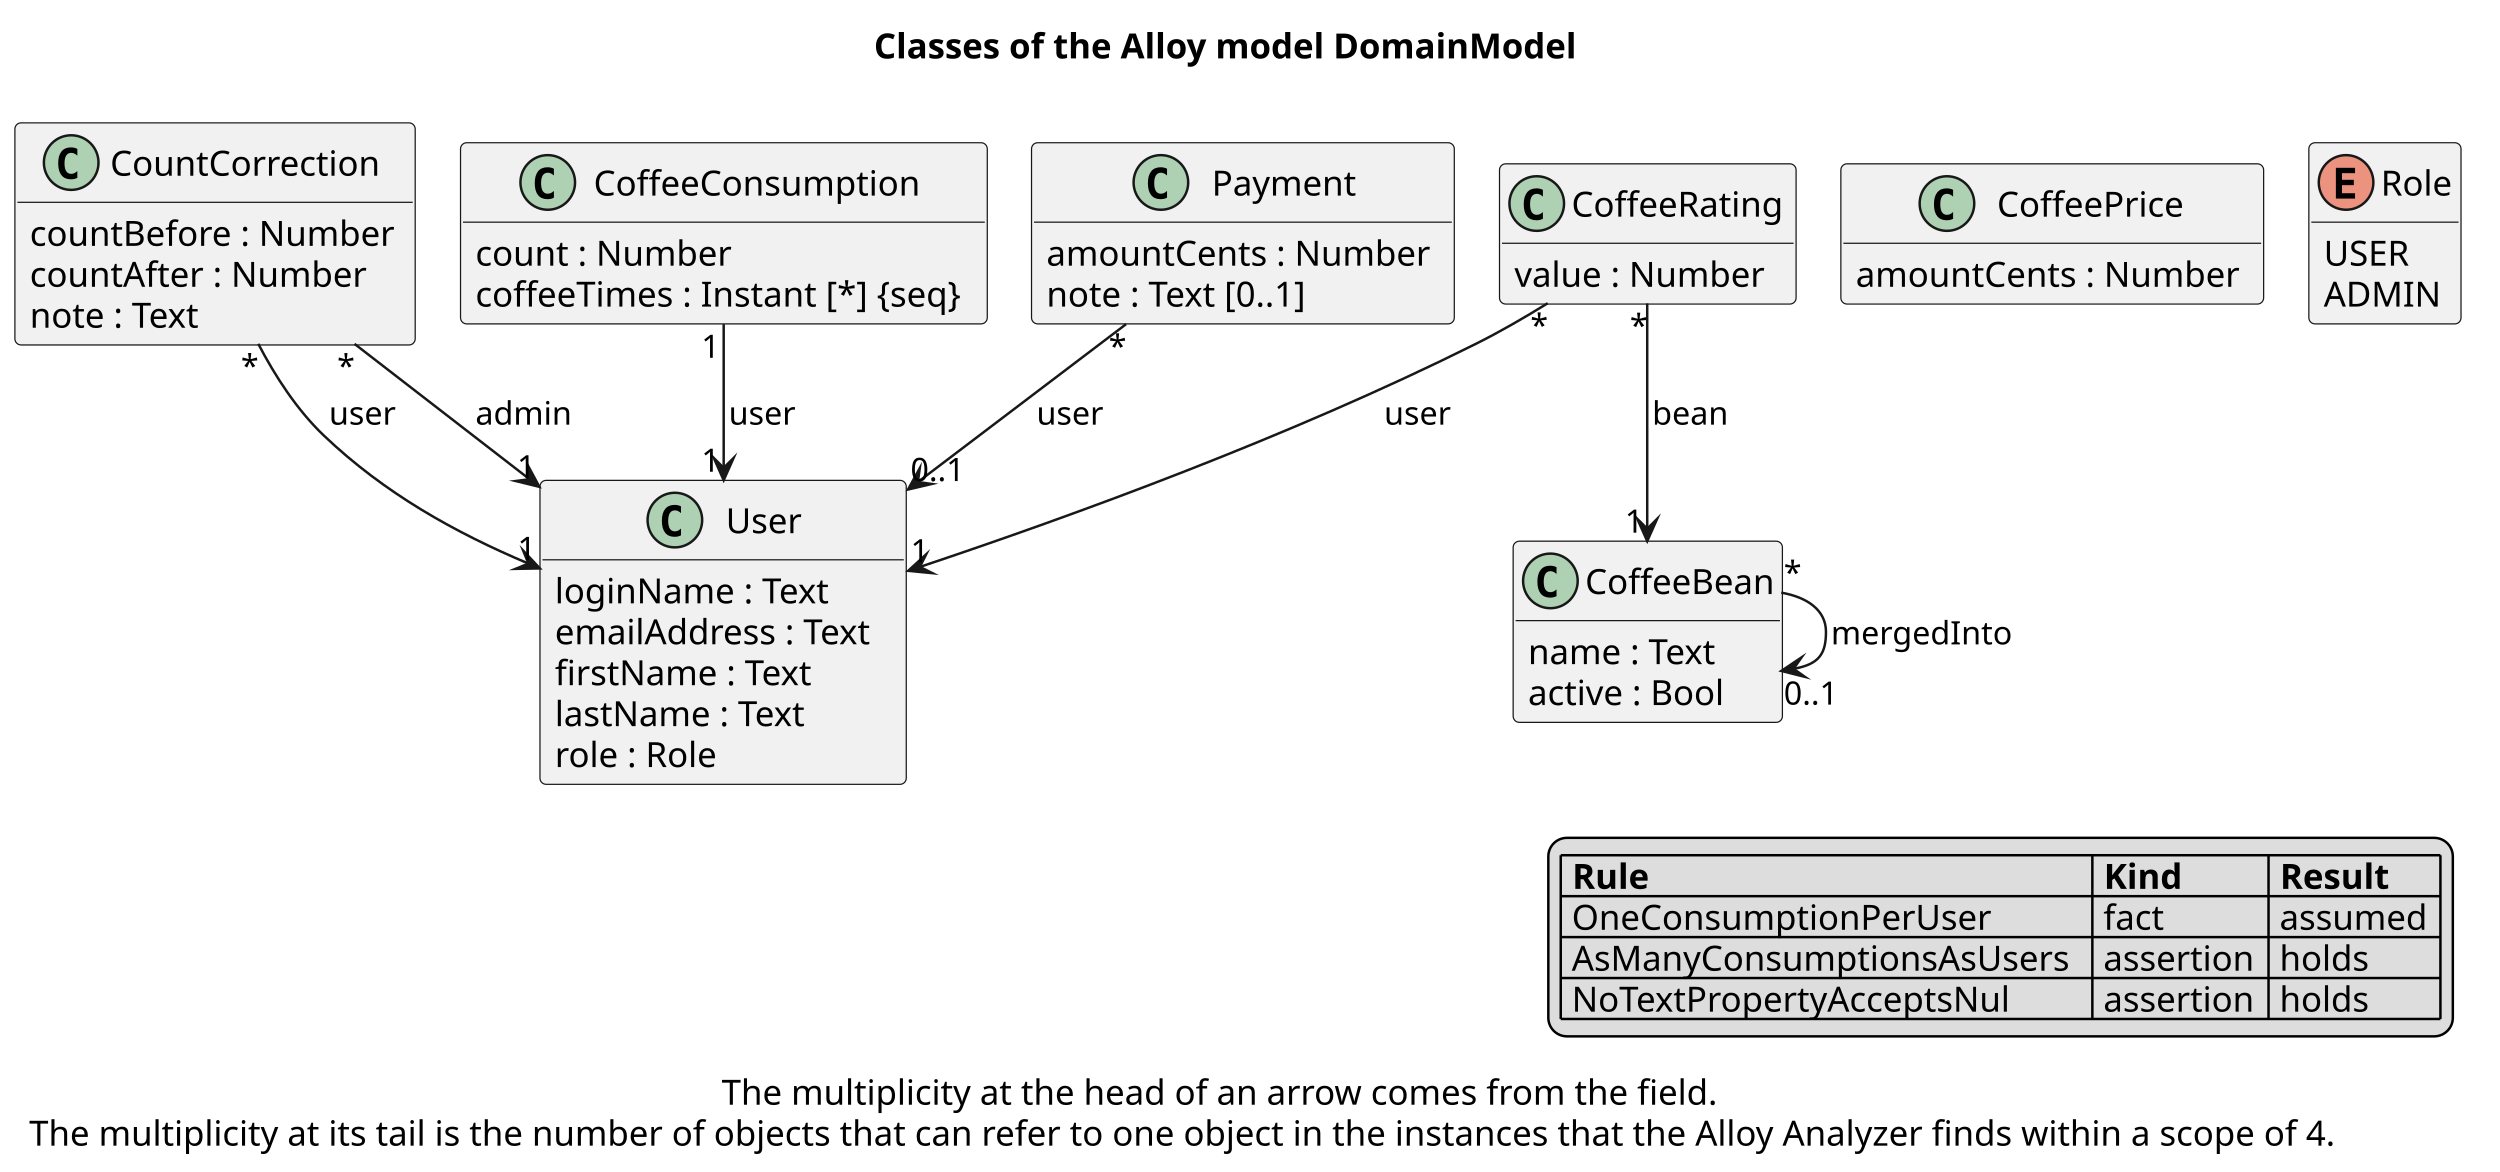
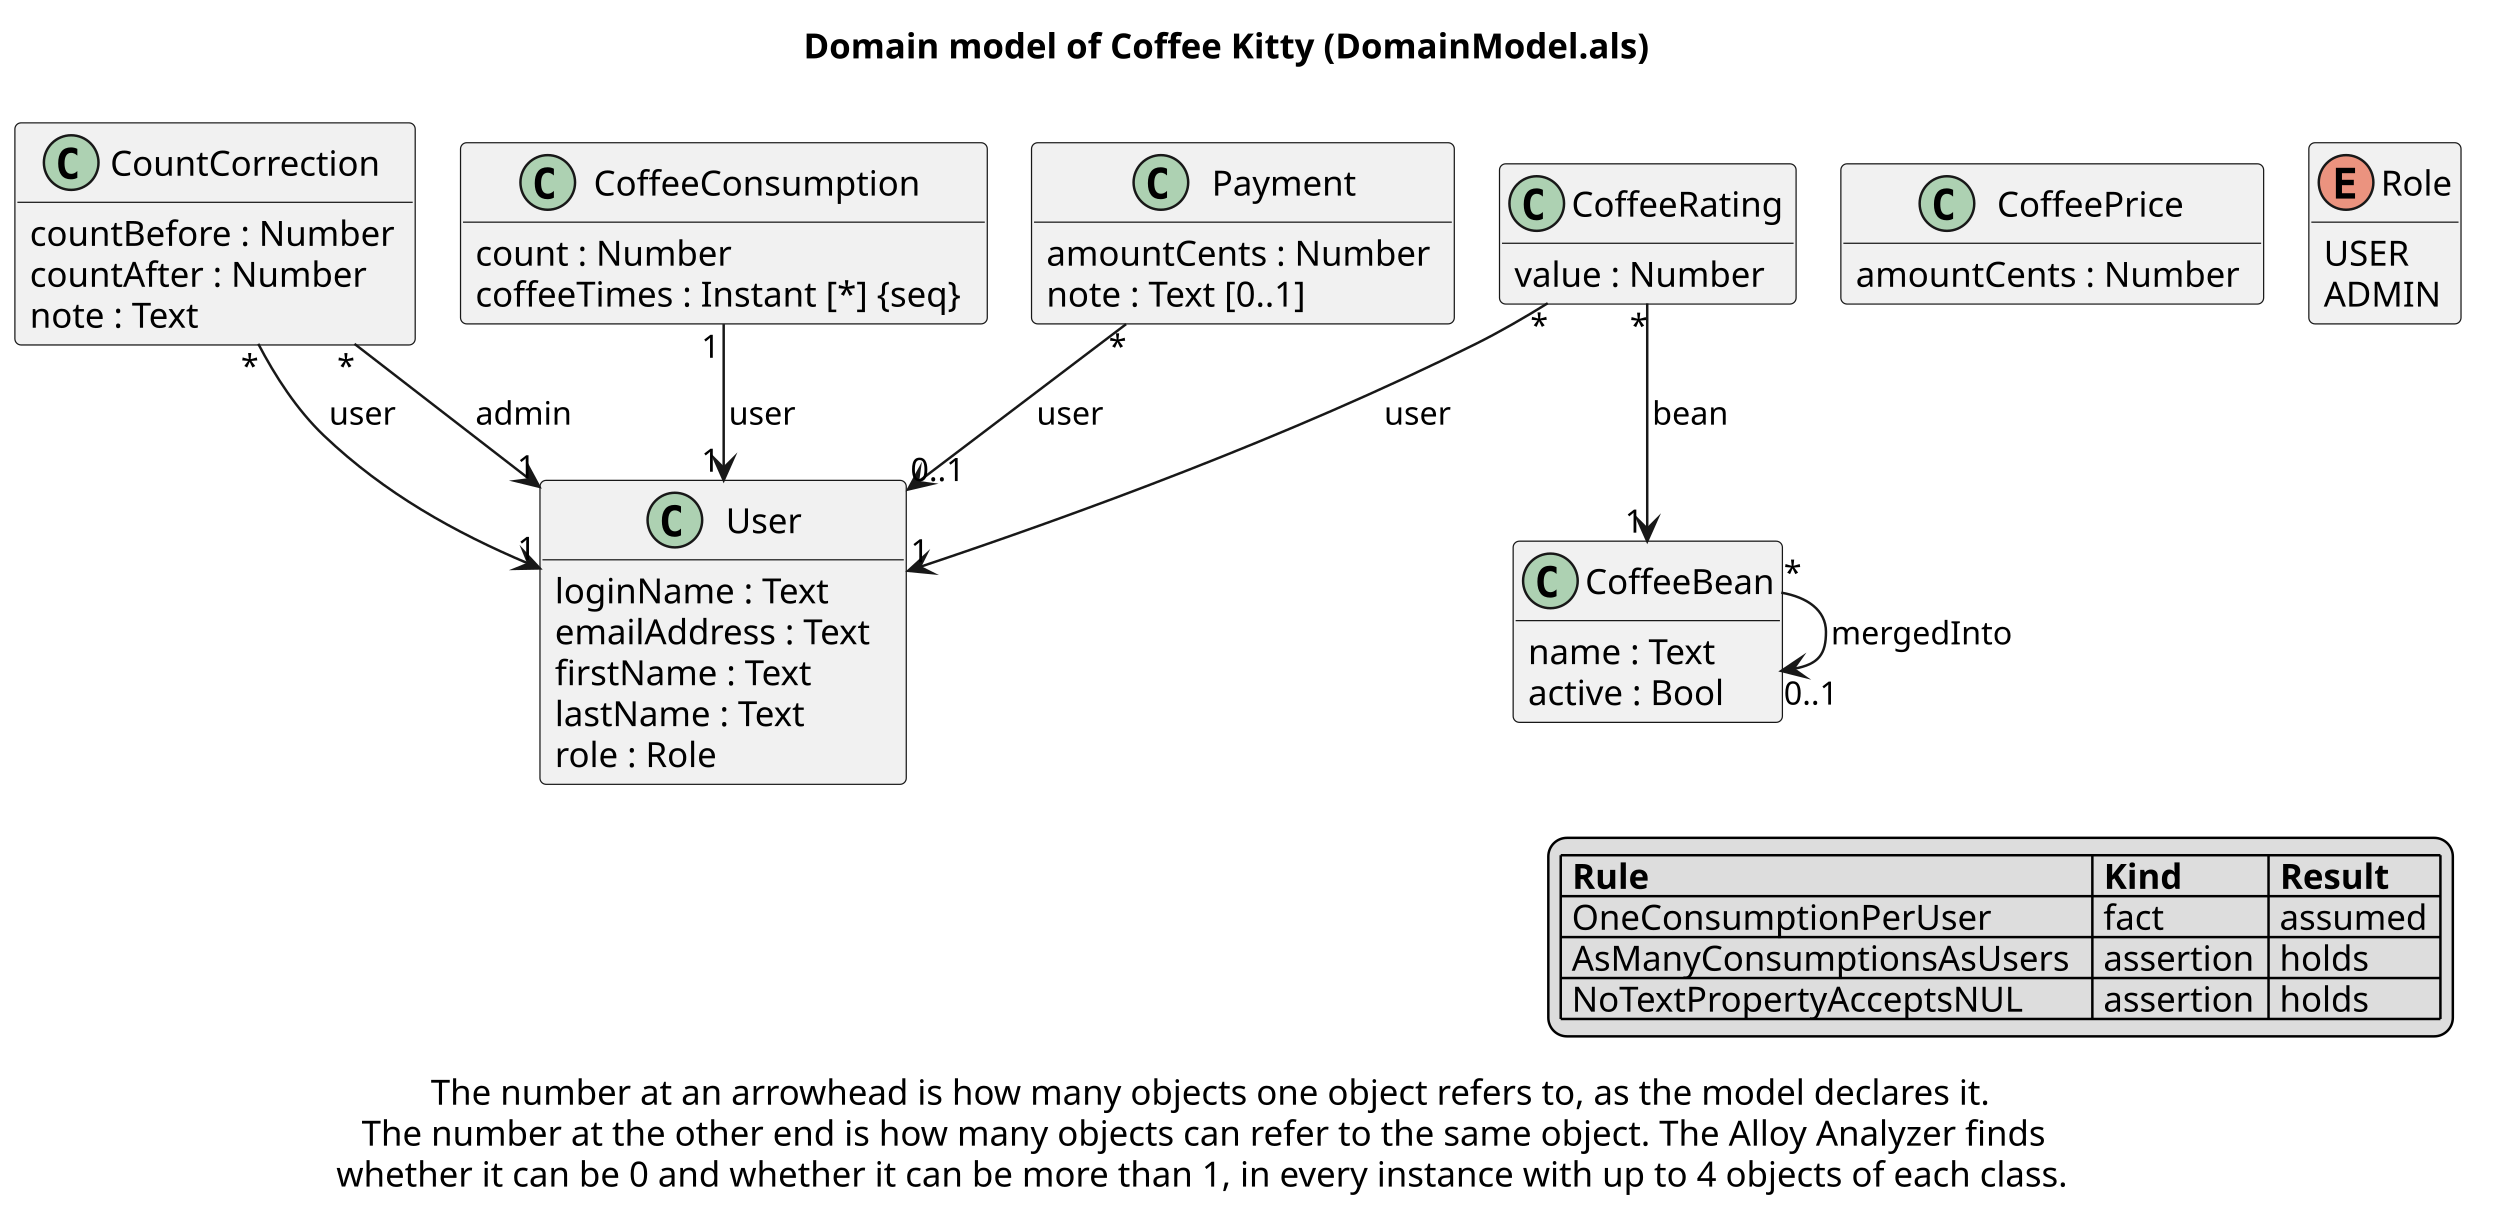
- <svg xmlns="http://www.w3.org/2000/svg" version="1.1" data-diagram-type="CLASS" style="width:1007px;height:472px;background:#FFFFFF;" width="1007px" height="472px" viewBox="0 0 1007 472" zoomAndPan="magnify" preserveAspectRatio="none" contentStyleType="text/css">
+ <svg xmlns="http://www.w3.org/2000/svg" version="1.1" data-diagram-type="CLASS" style="width:1007px;height:488px;background:#FFFFFF;" width="1007px" height="488px" viewBox="0 0 1007 488" zoomAndPan="magnify" preserveAspectRatio="none" contentStyleType="text/css">
  <defs />
  <g font-family="sans-serif" lengthAdjust="spacing">
    <g class="title" data-source-line="4">
-       <text x="352.029" y="23.535" fill="#000" font-size="14" textLength="295.941" font-weight="700">Classes of the Alloy model DomainModel</text>
+       <text x="323.646" y="23.535" fill="#000" font-size="14" textLength="352.707" font-weight="700">Domain model of Coffee Kitty (DomainModel.als)</text>
    </g>
    <g class="entity" data-qualified-name="User" id="ent0001" data-source-line="5">
      <rect x="217.5" y="193.488" width="147.543" height="122.441" fill="#F1F1F1" style="stroke:#181818;stroke-width:0.5;" rx="2.5" ry="2.5" />
      <ellipse cx="271.839" cy="209.488" rx="11" ry="11" fill="#ADD1B2" style="stroke:#181818;stroke-width:1;" />
      <path d="M274.312,215.631 Q273.731,215.93 273.092,216.08 Q272.453,216.229 271.747,216.229 Q269.24,216.229 267.92,214.577 Q266.601,212.925 266.601,209.804 Q266.601,206.675 267.92,205.023 Q269.24,203.371 271.747,203.371 Q272.453,203.371 273.1,203.521 Q273.748,203.67 274.312,203.969 L274.312,206.691 Q273.681,206.11 273.088,205.841 Q272.494,205.571 271.863,205.571 Q270.519,205.571 269.834,206.637 Q269.149,207.704 269.149,209.804 Q269.149,211.896 269.834,212.963 Q270.519,214.029 271.863,214.029 Q272.494,214.029 273.088,213.76 Q273.681,213.49 274.312,212.909 Z " fill="#000" />
      <text x="292.339" y="214.779" fill="#000" font-size="14" textLength="30.365">User</text>
      <line x1="218.5" y1="225.488" x2="364.043" y2="225.488" style="stroke:#181818;stroke-width:0.5;" />
      <text x="223.5" y="243.023" fill="#000" font-size="14" textLength="116.819">loginName : Text</text>
      <text x="223.5" y="259.512" fill="#000" font-size="14" textLength="135.543">emailAddress : Text</text>
      <text x="223.5" y="276" fill="#000" font-size="14" textLength="110.004">firstName : Text</text>
      <text x="223.5" y="292.488" fill="#000" font-size="14" textLength="106.859">lastName : Text</text>
      <text x="223.5" y="308.977" fill="#000" font-size="14" textLength="68.763">role : Role</text>
    </g>
    <g class="entity" data-qualified-name="CoffeeConsumption" id="ent0002" data-source-line="12">
      <rect x="185.5" y="57.488" width="212.177" height="72.977" fill="#F1F1F1" style="stroke:#181818;stroke-width:0.5;" rx="2.5" ry="2.5" />
      <ellipse cx="220.634" cy="73.488" rx="11" ry="11" fill="#ADD1B2" style="stroke:#181818;stroke-width:1;" />
      <path d="M223.108,79.631 Q222.527,79.93 221.887,80.08 Q221.248,80.229 220.543,80.229 Q218.036,80.229 216.716,78.577 Q215.396,76.925 215.396,73.804 Q215.396,70.675 216.716,69.023 Q218.036,67.371 220.543,67.371 Q221.248,67.371 221.896,67.521 Q222.543,67.67 223.108,67.969 L223.108,70.691 Q222.477,70.11 221.883,69.841 Q221.29,69.571 220.659,69.571 Q219.314,69.571 218.629,70.637 Q217.944,71.704 217.944,73.804 Q217.944,75.896 218.629,76.963 Q219.314,78.029 220.659,78.029 Q221.29,78.029 221.883,77.76 Q222.477,77.49 223.108,76.909 Z " fill="#000" />
      <text x="239.109" y="78.779" fill="#000" font-size="14" textLength="135.434">CoffeeConsumption</text>
      <line x1="186.5" y1="89.488" x2="396.677" y2="89.488" style="stroke:#181818;stroke-width:0.5;" />
      <text x="191.5" y="107.023" fill="#000" font-size="14" textLength="106.114">count : Number</text>
      <text x="191.5" y="123.512" fill="#000" font-size="14" textLength="200.177">coffeeTimes : Instant [*] {seq}</text>
    </g>
    <g class="entity" data-qualified-name="CountCorrection" id="ent0003" data-source-line="16">
      <rect x="6" y="49.488" width="161.242" height="89.465" fill="#F1F1F1" style="stroke:#181818;stroke-width:0.5;" rx="2.5" ry="2.5" />
      <ellipse cx="28.676" cy="65.488" rx="11" ry="11" fill="#ADD1B2" style="stroke:#181818;stroke-width:1;" />
      <path d="M31.149,71.631 Q30.568,71.93 29.929,72.08 Q29.29,72.229 28.584,72.229 Q26.077,72.229 24.757,70.577 Q23.438,68.925 23.438,65.804 Q23.438,62.675 24.757,61.023 Q26.077,59.371 28.584,59.371 Q29.29,59.371 29.937,59.521 Q30.585,59.67 31.149,59.969 L31.149,62.691 Q30.518,62.11 29.925,61.841 Q29.331,61.571 28.7,61.571 Q27.356,61.571 26.671,62.637 Q25.986,63.704 25.986,65.804 Q25.986,67.896 26.671,68.963 Q27.356,70.029 28.7,70.029 Q29.331,70.029 29.925,69.76 Q30.518,69.49 31.149,68.909 Z " fill="#000" />
      <text x="44.382" y="70.779" fill="#000" font-size="14" textLength="112.185">CountCorrection</text>
      <line x1="7" y1="81.488" x2="166.242" y2="81.488" style="stroke:#181818;stroke-width:0.5;" />
      <text x="12" y="99.023" fill="#000" font-size="14" textLength="149.242">countBefore : Number</text>
      <text x="12" y="115.512" fill="#000" font-size="14" textLength="139.686">countAfter : Number</text>
      <text x="12" y="132" fill="#000" font-size="14" textLength="74.088">note : Text</text>
    </g>
    <g class="entity" data-qualified-name="CoffeeBean" id="ent0004" data-source-line="21">
      <rect x="609.5" y="217.988" width="108.453" height="72.977" fill="#F1F1F1" style="stroke:#181818;stroke-width:0.5;" rx="2.5" ry="2.5" />
      <ellipse cx="624.5" cy="233.988" rx="11" ry="11" fill="#ADD1B2" style="stroke:#181818;stroke-width:1;" />
      <path d="M626.973,240.131 Q626.392,240.43 625.753,240.58 Q625.114,240.729 624.408,240.729 Q621.901,240.729 620.582,239.077 Q619.262,237.425 619.262,234.304 Q619.262,231.175 620.582,229.523 Q621.901,227.871 624.408,227.871 Q625.114,227.871 625.761,228.021 Q626.409,228.17 626.973,228.469 L626.973,231.191 Q626.342,230.61 625.749,230.341 Q625.155,230.071 624.524,230.071 Q623.18,230.071 622.495,231.137 Q621.81,232.204 621.81,234.304 Q621.81,236.396 622.495,237.463 Q623.18,238.529 624.524,238.529 Q625.155,238.529 625.749,238.26 Q626.342,237.99 626.973,237.409 Z " fill="#000" />
      <text x="638.5" y="239.279" fill="#000" font-size="14" textLength="76.453">CoffeeBean</text>
      <line x1="610.5" y1="249.988" x2="716.953" y2="249.988" style="stroke:#181818;stroke-width:0.5;" />
      <text x="615.5" y="267.523" fill="#000" font-size="14" textLength="81.054">name : Text</text>
      <text x="615.5" y="284.012" fill="#000" font-size="14" textLength="81.819">active : Bool</text>
    </g>
    <g class="entity" data-qualified-name="CoffeeRating" id="ent0005" data-source-line="25">
      <rect x="604" y="65.988" width="119.466" height="56.488" fill="#F1F1F1" style="stroke:#181818;stroke-width:0.5;" rx="2.5" ry="2.5" />
      <ellipse cx="619" cy="81.988" rx="11" ry="11" fill="#ADD1B2" style="stroke:#181818;stroke-width:1;" />
      <path d="M621.473,88.131 Q620.892,88.43 620.253,88.58 Q619.614,88.729 618.908,88.729 Q616.401,88.729 615.082,87.077 Q613.762,85.425 613.762,82.304 Q613.762,79.175 615.082,77.523 Q616.401,75.871 618.908,75.871 Q619.614,75.871 620.261,76.021 Q620.909,76.17 621.473,76.469 L621.473,79.191 Q620.842,78.61 620.249,78.341 Q619.655,78.071 619.024,78.071 Q617.68,78.071 616.995,79.137 Q616.31,80.204 616.31,82.304 Q616.31,84.396 616.995,85.463 Q617.68,86.529 619.024,86.529 Q619.655,86.529 620.249,86.26 Q620.842,85.99 621.473,85.409 Z " fill="#000" />
      <text x="633" y="87.279" fill="#000" font-size="14" textLength="87.466">CoffeeRating</text>
      <line x1="605" y1="97.988" x2="722.466" y2="97.988" style="stroke:#181818;stroke-width:0.5;" />
      <text x="610" y="115.523" fill="#000" font-size="14" textLength="103.243">value : Number</text>
    </g>
    <g class="entity" data-qualified-name="CoffeePrice" id="ent0006" data-source-line="28">
      <rect x="741.5" y="65.988" width="170.293" height="56.488" fill="#F1F1F1" style="stroke:#181818;stroke-width:0.5;" rx="2.5" ry="2.5" />
      <ellipse cx="784.233" cy="81.988" rx="11" ry="11" fill="#ADD1B2" style="stroke:#181818;stroke-width:1;" />
      <path d="M786.706,88.131 Q786.125,88.43 785.485,88.58 Q784.846,88.729 784.141,88.729 Q781.634,88.729 780.314,87.077 Q778.994,85.425 778.994,82.304 Q778.994,79.175 780.314,77.523 Q781.634,75.871 784.141,75.871 Q784.846,75.871 785.494,76.021 Q786.141,76.17 786.706,76.469 L786.706,79.191 Q786.075,78.61 785.481,78.341 Q784.888,78.071 784.257,78.071 Q782.912,78.071 782.227,79.137 Q781.543,80.204 781.543,82.304 Q781.543,84.396 782.227,85.463 Q782.912,86.529 784.257,86.529 Q784.888,86.529 785.481,86.26 Q786.075,85.99 786.706,85.409 Z " fill="#000" />
      <text x="804.395" y="87.279" fill="#000" font-size="14" textLength="76.665">CoffeePrice</text>
      <line x1="742.5" y1="97.988" x2="910.793" y2="97.988" style="stroke:#181818;stroke-width:0.5;" />
      <text x="747.5" y="115.523" fill="#000" font-size="14" textLength="158.293">amountCents : Number</text>
    </g>
    <g class="entity" data-qualified-name="Payment" id="ent0007" data-source-line="31">
      <rect x="415.5" y="57.488" width="170.293" height="72.977" fill="#F1F1F1" style="stroke:#181818;stroke-width:0.5;" rx="2.5" ry="2.5" />
      <ellipse cx="467.607" cy="73.488" rx="11" ry="11" fill="#ADD1B2" style="stroke:#181818;stroke-width:1;" />
      <path d="M470.08,79.631 Q469.499,79.93 468.86,80.08 Q468.221,80.229 467.515,80.229 Q465.008,80.229 463.688,78.577 Q462.369,76.925 462.369,73.804 Q462.369,70.675 463.688,69.023 Q465.008,67.371 467.515,67.371 Q468.221,67.371 468.868,67.521 Q469.516,67.67 470.08,67.969 L470.08,70.691 Q469.449,70.11 468.856,69.841 Q468.262,69.571 467.631,69.571 Q466.287,69.571 465.602,70.637 Q464.917,71.704 464.917,73.804 Q464.917,75.896 465.602,76.963 Q466.287,78.029 467.631,78.029 Q468.262,78.029 468.856,77.76 Q469.449,77.49 470.08,76.909 Z " fill="#000" />
      <text x="488.107" y="78.779" fill="#000" font-size="14" textLength="57.579">Payment</text>
      <line x1="416.5" y1="89.488" x2="584.793" y2="89.488" style="stroke:#181818;stroke-width:0.5;" />
      <text x="421.5" y="107.023" fill="#000" font-size="14" textLength="158.293">amountCents : Number</text>
      <text x="421.5" y="123.512" fill="#000" font-size="14" textLength="114.188">note : Text [0..1]</text>
    </g>
    <g class="entity" data-qualified-name="Role" id="ent0008" data-source-line="35">
      <rect x="930" y="57.488" width="61.299" height="72.977" fill="#F1F1F1" style="stroke:#181818;stroke-width:0.5;" rx="2.5" ry="2.5" />
      <ellipse cx="945" cy="73.488" rx="11" ry="11" fill="#EB937F" style="stroke:#181818;stroke-width:1;" />
      <path d="M948.614,79.988 L940.895,79.988 L940.895,67.595 L948.614,67.595 L948.614,69.753 L943.343,69.753 L943.343,72.426 L948.116,72.426 L948.116,74.584 L943.343,74.584 L943.343,77.83 L948.614,77.83 Z " fill="#000" />
      <text x="959" y="78.779" fill="#000" font-size="14" textLength="29.299">Role</text>
      <line x1="931" y1="89.488" x2="990.299" y2="89.488" style="stroke:#181818;stroke-width:0.5;" />
      <text x="936" y="107.023" fill="#000" font-size="14" textLength="33.681">USER</text>
      <text x="936" y="123.512" fill="#000" font-size="14" textLength="46.58">ADMIN</text>
    </g>
    <g class="link" data-entity-1="ent0002" data-entity-2="ent0001" id="lnk9" data-link-type="dependency">
      <polygon points="291.5,193.454,295.5,184.454,291.5,188.454,287.5,184.454,291.5,193.454" fill="#181818" style="stroke:#181818;stroke-width:1;stroke-linejoin:miter;stroke-miterlimit:10;" />
      <path d="M291.5,130.559 C291.5,149.087 291.5,167.247 291.5,188.454" style="stroke:#181818;stroke-width:1;" fill="none" />
      <text x="293.5" y="171.057" fill="#000" font-size="13" textLength="27.257">user</text>
      <text x="282.5" y="190.022" fill="#000" font-size="13">1</text>
      <text x="282.5" y="144.127" fill="#000" font-size="13">1</text>
    </g>
    <g class="link" data-entity-1="ent0003" data-entity-2="ent0001" id="lnk10" data-link-type="dependency">
      <polygon points="217.461,228.96,210.729,221.771,212.856,227.013,207.614,229.139,217.461,228.96" fill="#181818" style="stroke:#181818;stroke-width:1;stroke-linejoin:miter;stroke-miterlimit:10;" />
      <path d="M104.033,138.496 C110.845,151.569 119.657,165.165 130.5,175.488 C155.019,198.832 183.24,214.491 212.856,227.013" style="stroke:#181818;stroke-width:1;" fill="none" />
      <text x="132.5" y="171.057" fill="#000" font-size="13" textLength="27.257">user</text>
      <text x="208.461" y="225.528" fill="#000" font-size="13">1</text>
      <text x="97.033" y="152.064" fill="#000" font-size="13">*</text>
    </g>
    <g class="link" data-entity-1="ent0003" data-entity-2="ent0001" id="lnk11" data-link-type="dependency">
      <polygon points="217.272,196.097,212.598,187.428,213.316,193.039,207.705,193.757,217.272,196.097" fill="#181818" style="stroke:#181818;stroke-width:1;stroke-linejoin:miter;stroke-miterlimit:10;" />
      <path d="M142.788,138.509 C165.783,156.288 188.747,174.043 213.316,193.039" style="stroke:#181818;stroke-width:1;" fill="none" />
      <text x="191.5" y="171.057" fill="#000" font-size="13" textLength="39.324">admin</text>
      <text x="208.272" y="192.666" fill="#000" font-size="13">1</text>
      <text x="135.788" y="152.077" fill="#000" font-size="13">*</text>
    </g>
    <g class="link" data-entity-1="ent0004" data-entity-2="ent0004" id="lnk12" data-link-type="dependency">
      <polygon points="717.507,270.254,727.06,272.652,722.433,269.397,725.688,264.77,717.507,270.254" fill="#181818" style="stroke:#181818;stroke-width:1;stroke-linejoin:miter;stroke-miterlimit:10;" />
      <path d="M717.507,238.722 C728.029,240.553 735.5,245.809 735.5,254.488 C735.5,263.168 732.955,267.566 722.433,269.397" style="stroke:#181818;stroke-width:1;" fill="none" />
      <text x="737.5" y="259.557" fill="#000" font-size="13" textLength="72.89">mergedInto</text>
      <text x="718.507" y="283.822" fill="#000" font-size="13" textLength="24.667">0..1</text>
      <text x="718.507" y="235.291" fill="#000" font-size="13">*</text>
    </g>
    <g class="link" data-entity-1="ent0005" data-entity-2="ent0001" id="lnk13" data-link-type="dependency">
      <polygon points="365.792,229.936,375.596,230.874,370.534,228.35,373.058,223.287,365.792,229.936" fill="#181818" style="stroke:#181818;stroke-width:1;stroke-linejoin:miter;stroke-miterlimit:10;" />
      <path d="M623.418,122.139 C614.125,127.9 604.131,133.685 594.5,138.488 C519.099,176.092 432.973,207.467 370.534,228.35" style="stroke:#181818;stroke-width:1;" fill="none" />
      <text x="557.5" y="171.057" fill="#000" font-size="13" textLength="27.257">user</text>
      <text x="366.792" y="226.504" fill="#000" font-size="13">1</text>
      <text x="616.418" y="135.708" fill="#000" font-size="13">*</text>
    </g>
    <g class="link" data-entity-1="ent0005" data-entity-2="ent0004" id="lnk14" data-link-type="dependency">
      <polygon points="663.5,217.982,667.5,208.982,663.5,212.982,659.5,208.982,663.5,217.982" fill="#181818" style="stroke:#181818;stroke-width:1;stroke-linejoin:miter;stroke-miterlimit:10;" />
      <path d="M663.5,122.235 C663.5,148.7 663.5,184.017 663.5,212.982" style="stroke:#181818;stroke-width:1;" fill="none" />
      <text x="665.5" y="171.057" fill="#000" font-size="13" textLength="30.672">bean</text>
      <text x="654.5" y="214.55" fill="#000" font-size="13">1</text>
      <text x="656.5" y="135.804" fill="#000" font-size="13">*</text>
    </g>
    <g class="link" data-entity-1="ent0007" data-entity-2="ent0001" id="lnk15" data-link-type="dependency">
      <polygon points="365.732,197.193,375.32,194.942,369.715,194.172,370.486,188.568,365.732,197.193" fill="#181818" style="stroke:#181818;stroke-width:1;stroke-linejoin:miter;stroke-miterlimit:10;" />
      <path d="M453.596,130.559 C427.721,150.182 398.977,171.98 369.715,194.172" style="stroke:#181818;stroke-width:1;" fill="none" />
      <text x="417.5" y="171.057" fill="#000" font-size="13" textLength="27.257">user</text>
      <text x="366.732" y="193.761" fill="#000" font-size="13" textLength="24.667">0..1</text>
      <text x="446.596" y="144.127" fill="#000" font-size="13">*</text>
    </g>
    <g class="legend" data-source-line="46">
      <rect x="623.666" y="337.488" width="364.334" height="79.953" fill="#DDD" style="stroke:#000;stroke-width:1;" rx="7.5" ry="7.5" />
      <text x="633.28" y="358.023" fill="#000" font-size="14" textLength="31.609" font-weight="700">Rule</text>
      <text x="847.416" y="358.023" fill="#000" font-size="14" textLength="32.963" font-weight="700">Kind</text>
      <text x="918.38" y="358.023" fill="#000" font-size="14" textLength="45.199" font-weight="700">Result</text>
      <text x="633.096" y="374.512" fill="#000" font-size="14" textLength="170.249">OneConsumptionPerUser</text>
      <text x="847.231" y="374.512" fill="#000" font-size="14" textLength="25.286">fact</text>
      <text x="918.195" y="374.512" fill="#000" font-size="14" textLength="60.375">assumed</text>
      <text x="633.096" y="391" fill="#000" font-size="14" textLength="205.276">AsManyConsumptionsAsUsers</text>
      <text x="847.231" y="391" fill="#000" font-size="14" textLength="62.104">assertion</text>
      <text x="918.195" y="391" fill="#000" font-size="14" textLength="37.283">holds</text>
-       <text x="633.096" y="407.488" fill="#000" font-size="14" textLength="182.438">NoTextPropertyAcceptsNul</text>
+       <text x="633.096" y="407.488" fill="#000" font-size="14" textLength="186.867">NoTextPropertyAcceptsNUL</text>
      <text x="847.231" y="407.488" fill="#000" font-size="14" textLength="62.104">assertion</text>
      <text x="918.195" y="407.488" fill="#000" font-size="14" textLength="37.283">holds</text>
      <line x1="628.666" y1="344.488" x2="983" y2="344.488" style="stroke:#000;stroke-width:1;" />
      <line x1="628.666" y1="360.977" x2="983" y2="360.977" style="stroke:#000;stroke-width:1;" />
      <line x1="628.666" y1="377.465" x2="983" y2="377.465" style="stroke:#000;stroke-width:1;" />
      <line x1="628.666" y1="393.953" x2="983" y2="393.953" style="stroke:#000;stroke-width:1;" />
      <line x1="628.666" y1="410.441" x2="983" y2="410.441" style="stroke:#000;stroke-width:1;" />
      <line x1="628.666" y1="344.488" x2="628.666" y2="410.441" style="stroke:#000;stroke-width:1;" />
      <line x1="842.802" y1="344.488" x2="842.802" y2="410.441" style="stroke:#000;stroke-width:1;" />
      <line x1="913.766" y1="344.488" x2="913.766" y2="410.441" style="stroke:#000;stroke-width:1;" />
      <line x1="983" y1="344.488" x2="983" y2="410.441" style="stroke:#000;stroke-width:1;" />
    </g>
    <g class="caption" data-source-line="52">
-       <text x="290.687" y="444.977" fill="#000" font-size="14" textLength="418.626">The multiplicity at the head of an arrow comes from the field.</text>
-       <text x="11.747" y="461.465" fill="#000" font-size="14" textLength="976.507">The multiplicity at its tail is the number of objects that can refer to one object in the instances that the Alloy Analyzer finds within a scope of 4.</text>
+       <text x="173.533" y="444.977" fill="#000" font-size="14" textLength="652.935">The number at an arrowhead is how many objects one object refers to, as the model declares it.</text>
+       <text x="145.676" y="461.465" fill="#000" font-size="14" textLength="708.647">The number at the other end is how many objects can refer to the same object. The Alloy Analyzer finds</text>
+       <text x="135.453" y="477.953" fill="#000" font-size="14" textLength="729.094">whether it can be 0 and whether it can be more than 1, in every instance with up to 4 objects of each class.</text>
    </g>
  </g>
</svg>
